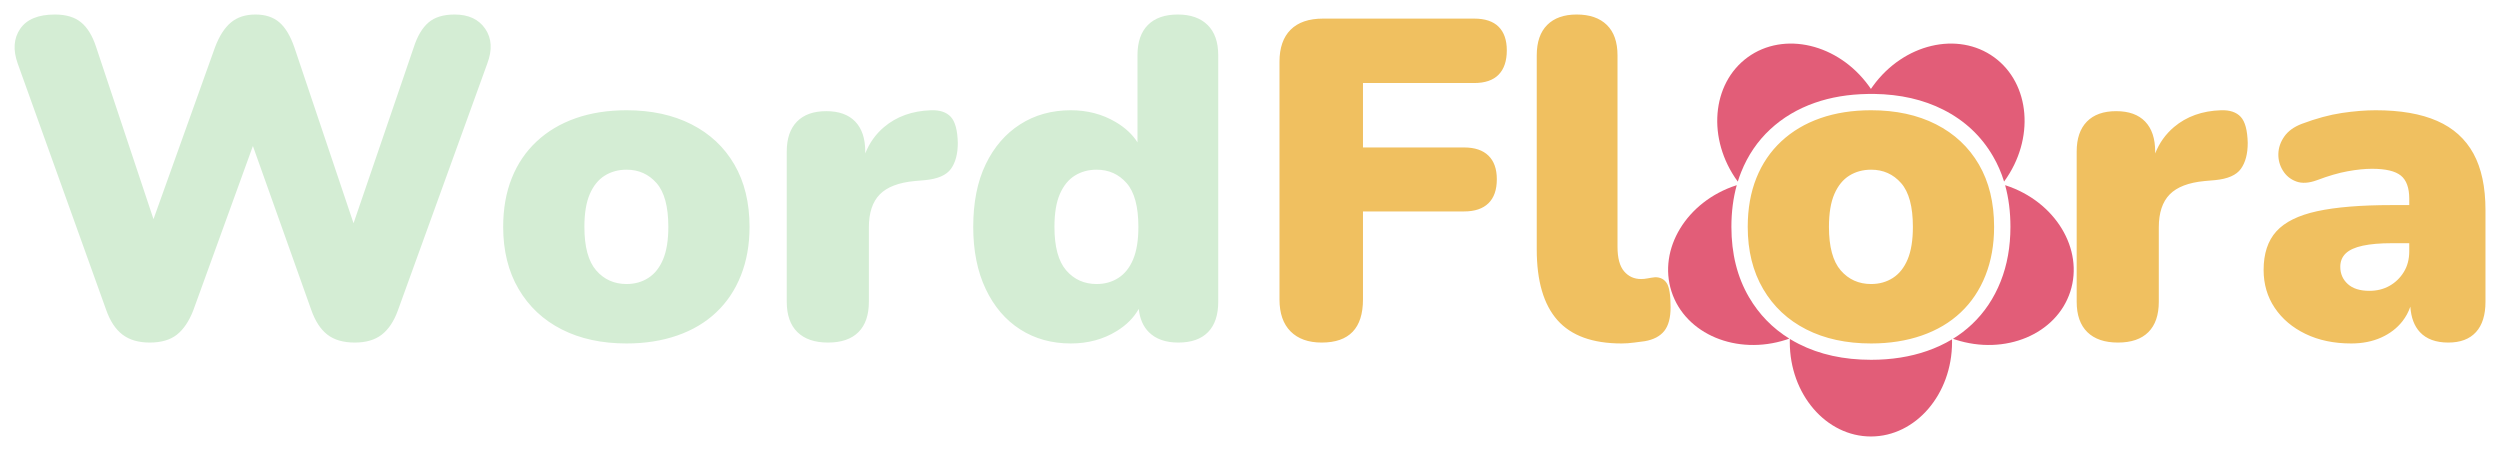
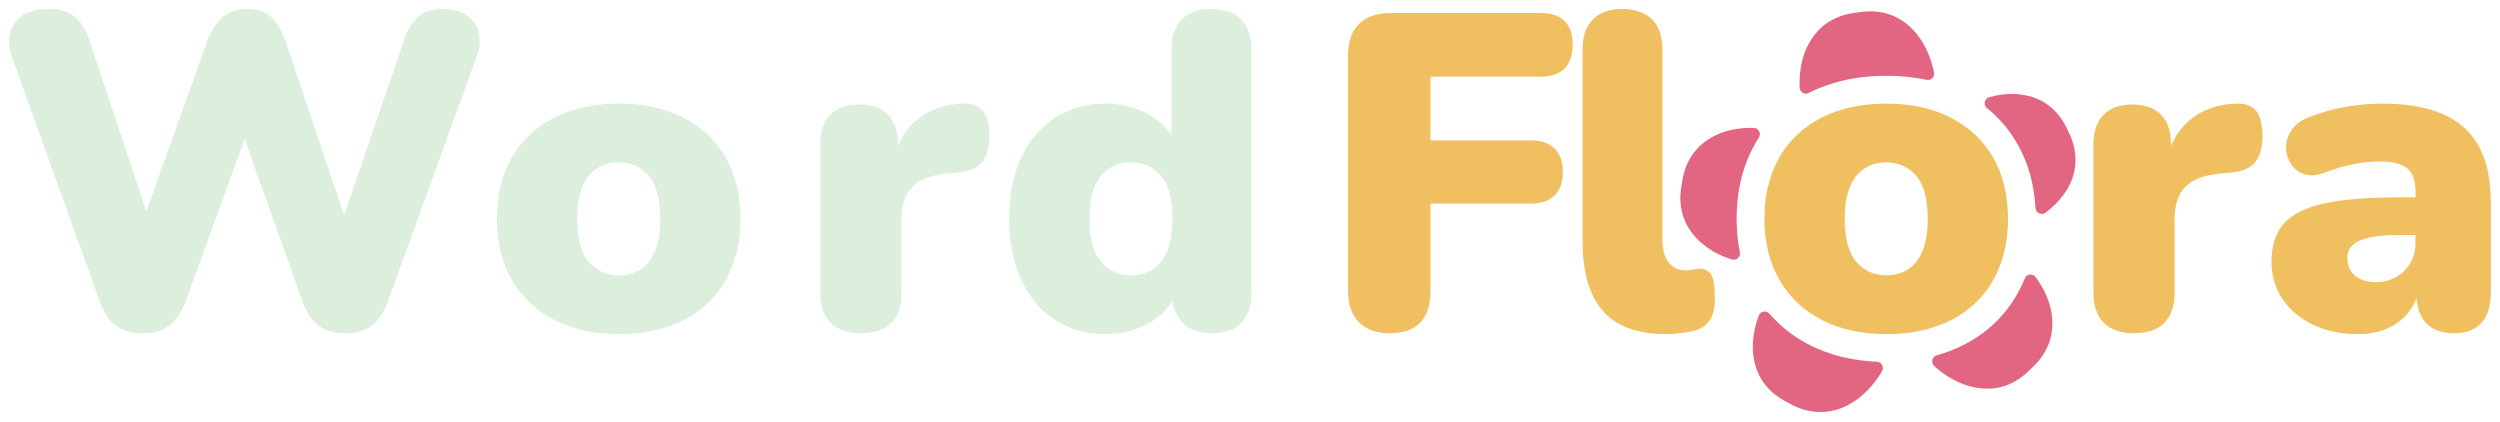
- <svg xmlns="http://www.w3.org/2000/svg" width="5510" height="994" viewBox="8 34 5510 994" role="img" aria-label="WordFlora">
-   <path fill="#E25D78" d="M4425.5 433.5C4425.3 433.8 4425.2 434 4425 434.2Q4415.8 404.4 4400.6 378.4Q4361.8 311.7 4291.3 275.9Q4225.1 242.3 4138.5 241Q4135.3 241 4132 241Q4128.3 241 4124.6 241.1Q4124.5 241.1 4124.5 241.1Q4060.8 242.1 4008.1 260.5Q3951 280.5 3909.5 319.1Q3867.6 358.1 3845.6 413.1Q3841.4 423.5 3838.1 434.3C3837.9 434.1 3837.7 433.8 3837.5 433.5C3770 340.6 3780.1 218.3 3859.9 160.2C3939.8 102.2 4059.3 130.4 4126.8 223.3C4128.4 225.6 4130 227.8 4131.5 230C4133 227.8 4134.6 225.6 4136.2 223.3C4203.7 130.4 4323.2 102.2 4403.1 160.2C4482.9 218.3 4493 340.6 4425.5 433.5ZM3952.7 788.1C3952.7 785.7 3952.7 783.3 3952.8 781Q3962.4 786.9 3972.7 792.1Q4041.4 827 4132 827Q4199.1 827 4255.3 807.5Q4284.9 797.2 4310.2 782C4310.3 784 4310.3 786.1 4310.3 788.1C4310.3 902.9 4230.2 996 4131.5 996C4032.8 996 3952.7 902.9 3952.7 788.1ZM3834.6 442.5Q3835.2 442.3 3835.8 442.1Q3824 484.5 3824 534Q3824 622.8 3862.9 689.2Q3896.2 746 3951.7 780.3C3949.5 781.1 3947.3 781.8 3945.1 782.6C3835.9 818 3722.6 770.7 3692.1 676.8C3661.6 582.9 3725.4 478 3834.6 442.5ZM4317.9 782.6C4316.1 782 4314.2 781.3 4312.4 780.7Q4335.1 766.7 4354.2 748.7Q4395.5 709.7 4417.5 654.2Q4439 599.9 4439 534Q4439 484.4 4427.3 442.1C4427.7 442.2 4428 442.4 4428.4 442.5C4537.6 478 4601.4 582.9 4570.9 676.8C4540.4 770.7 4427.1 818 4317.9 782.6Z" />
-   <path fill="#D4EDD4" d="M338 789Q301 789 278 771.5Q255 754 242 717L47 174Q31 129 52.5 97.5Q74 66 129 66Q166 66 187 83.5Q208 101 220 138L346.3 517L482 138Q496 101 517 83.5Q538 66 571 66Q604 66 624 83.5Q644 101 657 139L787.2 526.1L920 138Q932 101 952.5 83.5Q973 66 1010 66Q1056 66 1077.5 97.5Q1099 129 1082 174L885 718Q872 754 849.5 771.5Q827 789 790 789Q752 789 729.5 771.5Q707 754 694 717L565.4 355.8L434 718Q420 754 398 771.5Q376 789 338 789ZM2368 791Q2305 791 2256.5 760Q2208 729 2180.5 671Q2153 613 2153 534Q2153 453 2180.5 396Q2208 339 2256.5 308Q2305 277 2368 277Q2423 277 2467 303Q2498.4 321.5 2515 347.7V156Q2515 112 2538 89Q2561 66 2604 66Q2646 66 2669.5 89Q2693 112 2693 156V699Q2693 743 2670.5 766Q2648 789 2605 789Q2563 789 2540 766Q2521.3 747.3 2517.8 714.8Q2501.6 743.7 2469.5 763.5Q2425 791 2368 791ZM1389 791Q1307 791 1246 760Q1185 729 1151 671Q1117 613 1117 534Q1117 474 1136 426.5Q1155 379 1191 345.5Q1227 312 1277 294.5Q1327 277 1389 277Q1471 277 1532 308Q1593 339 1626.5 396.5Q1660 454 1660 534Q1660 593 1641 641Q1622 689 1586.5 722.5Q1551 756 1500.5 773.5Q1450 791 1389 791ZM1833 789Q1789 789 1765.5 766Q1742 743 1742 699V368Q1742 325 1764.5 302Q1787 279 1829 279Q1871 279 1893 302Q1915 325 1915 368V372.2Q1928.7 337.5 1956.5 314Q1998 279 2060 277Q2089 276 2103.5 291.5Q2118 307 2119 349Q2119 385 2104 406Q2089 427 2047 431L2024 433Q1971 438 1947 462.5Q1923 487 1923 535V699Q1923 743 1900 766Q1877 789 1833 789ZM1389 660Q1416 660 1437 646.5Q1458 633 1469.5 605.5Q1481 578 1481 534Q1481 467 1455 437.5Q1429 408 1389 408Q1362 408 1341 421Q1320 434 1308 461.5Q1296 489 1296 534Q1296 600 1322 630Q1348 660 1389 660ZM2425 660Q2452 660 2473 646.5Q2494 633 2505.5 605.5Q2517 578 2517 534Q2517 467 2491 437.5Q2465 408 2425 408Q2398 408 2377 421Q2356 434 2344 461.5Q2332 489 2332 534Q2332 600 2358 630Q2384 660 2425 660Z" />
-   <path fill="#F0C060" d="M4132 791Q4050 791 3989 760Q3928 729 3894 671Q3860 613 3860 534Q3860 474 3879 426.5Q3898 379 3934 345.5Q3970 312 4020 294.5Q4070 277 4132 277Q4214 277 4275 308Q4336 339 4369.5 396.5Q4403 454 4403 534Q4403 593 4384 641Q4365 689 4329.5 722.5Q4294 756 4243.5 773.5Q4193 791 4132 791ZM2921 789Q2877 789 2852.5 764.5Q2828 740 2828 694V170Q2828 124 2852.5 99.5Q2877 75 2924 75H3257Q3293 75 3311 93Q3329 111 3329 145Q3329 180 3311 198.5Q3293 217 3257 217H3012V359H3235Q3270 359 3288.5 377Q3307 395 3307 429Q3307 464 3288.5 482Q3270 500 3235 500H3012V694Q3012 789 2921 789ZM5190 791Q5133 791 5089.5 770Q5046 749 5021.5 712.5Q4997 676 4997 629Q4997 575 5025 544Q5053 513 5115 499.5Q5177 486 5280 486H5318V472Q5318 436 5299.5 421Q5281 406 5236 406Q5212 406 5182 411.5Q5152 417 5115 431Q5088 441 5069 434Q5050 427 5039.5 410Q5029 393 5029.5 373Q5030 353 5042.5 335Q5055 317 5081 307Q5129 289 5169.5 283Q5210 277 5244 277Q5326 277 5379.5 300.5Q5433 324 5459.5 372.5Q5486 421 5486 497V699Q5486 743 5465 766Q5444 789 5404 789Q5363 789 5341.5 766Q5322.8 745.9 5320.4 709.9Q5314.2 727.7 5303 742Q5285 765 5256 778Q5227 791 5190 791ZM3582 791Q3486 791 3440.5 739.5Q3395 688 3395 584V156Q3395 112 3418 89Q3441 66 3483 66Q3526 66 3549.5 89Q3573 112 3573 156V578Q3573 615 3587.5 632Q3602 649 3625 649Q3632 649 3639.5 647.5Q3647 646 3656 645Q3673 645 3681.5 658Q3690 671 3690 711Q3690 746 3676 763.5Q3662 781 3633 786Q3625 787 3610 789Q3595 791 3582 791ZM4676 789Q4632 789 4608.5 766Q4585 743 4585 699V368Q4585 325 4607.5 302Q4630 279 4672 279Q4714 279 4736 302Q4758 325 4758 368V372.2Q4771.7 337.5 4799.5 314Q4841 279 4903 277Q4932 276 4946.5 291.5Q4961 307 4962 349Q4962 385 4947 406Q4932 427 4890 431L4867 433Q4814 438 4790 462.5Q4766 487 4766 535V699Q4766 743 4743 766Q4720 789 4676 789ZM4132 660Q4159 660 4180 646.5Q4201 633 4212.5 605.5Q4224 578 4224 534Q4224 467 4198 437.5Q4172 408 4132 408Q4105 408 4084 421Q4063 434 4051 461.5Q4039 489 4039 534Q4039 600 4065 630Q4091 660 4132 660ZM5318 570H5280Q5241 570 5215.5 575.5Q5190 581 5178 592.5Q5166 604 5166 622Q5166 645 5182.5 660Q5199 675 5230 675Q5255 675 5274.5 664Q5294 653 5306 633.5Q5318 614 5318 588V570Z" />
+ <svg xmlns="http://www.w3.org/2000/svg" width="5574" height="939" viewBox="20 46 5574 939" role="img" aria-label="WordFlora">
+   <path fill="#E26582" d="M4315.4 224Q4273.4 215 4226 215Q4153.5 215 4093.5 236Q4072.2 243.4 4052.9 253.3Q4047.7 255.9 4042.2 254.1Q4036.7 252.3 4034.1 247.2Q4032.7 244.5 4032.5 241.5Q4031.5 219.4 4034.8 198.2Q4039.9 165.5 4055 139.7Q4088.9 81.5 4160.8 73.9Q4234.1 61 4283.3 110.4Q4305 132.3 4318.5 163.7Q4327.5 184.6 4332.1 207.6Q4333.2 213.3 4330 218.1Q4326.8 223 4321.1 224.1Q4318.2 224.7 4315.4 224ZM3965.2 745.4Q4002.1 788.4 4054.9 815.3Q4120.9 848.8 4204.7 852.5Q4210.5 852.8 4214.4 857.1Q4218.3 861.3 4218.1 867.1Q4217.9 870.6 4216.2 873.6Q4204.4 893.8 4189.1 910.7Q4165.6 936.7 4137.3 950.6Q4107.2 965.5 4075.4 964.6Q4040.9 963.6 4007.4 944.2Q3943.6 913.1 3930.8 848.6Q3925.2 819.9 3930.8 788.1Q3934.2 768.6 3941.5 749.5Q3943.5 744.1 3948.8 741.8Q3954.1 739.4 3959.5 741.5Q3962.9 742.7 3965.2 745.4ZM4338.2 838.2Q4348.1 835.4 4357.8 832.1Q4420.9 810.2 4466.1 767.6Q4510.4 725.7 4534.4 666.9Q4536.6 661.5 4542 659.3Q4547.3 657 4552.7 659.2Q4556.3 660.7 4558.6 663.8Q4570.4 679.7 4578.8 696.9Q4593 726 4595.5 755.1Q4601 820.7 4548.2 868.2Q4496.3 922.1 4426.9 910.5Q4396.4 905.4 4366.8 887.6Q4348.7 876.7 4332.6 862.1Q4328.3 858.2 4328 852.4Q4327.8 846.6 4331.7 842.3Q4334.4 839.3 4338.2 838.2ZM3881.2 624.4Q3838.6 611.3 3809 583.6Q3768.3 545.6 3766.5 491.7Q3766.5 491.4 3766.5 491.2V482.5Q3766.5 482.3 3766.5 482.1Q3767 468.2 3770.1 453.7Q3779.8 384.4 3836.1 352.4Q3861 338.1 3892.5 333.4Q3911 330.6 3930.2 331.2Q3936 331.4 3940 335.7Q3943.9 339.9 3943.7 345.7Q3943.6 349.6 3941.5 352.8Q3926.3 376.4 3915.4 403.5Q3892 462.1 3892 534Q3892 573.1 3899.1 608.3Q3900.2 614 3897 618.8Q3893.8 623.6 3888.1 624.8Q3884.6 625.5 3881.2 624.4ZM4647.5 398.1V406.5Q4647.5 406.8 4647.5 407.1Q4646 445.7 4621.1 480Q4604.7 502.6 4580.5 520.2Q4575.9 523.6 4570.1 522.7Q4564.4 521.8 4561 517.2Q4558.6 513.8 4558.3 509.7Q4553.7 428.1 4517.1 365.3Q4490.4 319.5 4450.2 287Q4445.7 283.4 4445.1 277.6Q4444.5 271.8 4448.2 267.3Q4451 263.9 4455.3 262.7Q4471.1 258.2 4487.1 256.4Q4517.1 253.2 4543.6 260.1Q4603.1 275.7 4630.2 336.6Q4646.3 367 4647.5 397.5Q4647.5 397.8 4647.5 398.1Z" />
+   <path fill="#DCEEDC" d="M338 789Q301 789 278 771.5Q255 754 242 717L47 174Q31 129 52.5 97.5Q74 66 129 66Q166 66 187 83.5Q208 101 220 138L346.3 517L482 138Q496 101 517 83.5Q538 66 571 66Q604 66 624 83.5Q644 101 657 139L787.2 526.1L920 138Q932 101 952.5 83.5Q973 66 1010 66Q1056 66 1077.5 97.5Q1099 129 1082 174L885 718Q872 754 849.5 771.5Q827 789 790 789Q752 789 729.5 771.5Q707 754 694 717L565.4 355.8L434 718Q420 754 398 771.5Q376 789 338 789ZM2485 791Q2422 791 2373.5 760Q2325 729 2297.5 671Q2270 613 2270 534Q2270 453 2297.5 396Q2325 339 2373.5 308Q2422 277 2485 277Q2540 277 2584 303Q2615.4 321.5 2632 347.7V156Q2632 112 2655 89Q2678 66 2721 66Q2763 66 2786.5 89Q2810 112 2810 156V699Q2810 743 2787.5 766Q2765 789 2722 789Q2680 789 2657 766Q2638.3 747.3 2634.8 714.8Q2618.6 743.7 2586.5 763.5Q2542 791 2485 791ZM1400 791Q1318 791 1257 760Q1196 729 1162 671Q1128 613 1128 534Q1128 474 1147 426.5Q1166 379 1202 345.5Q1238 312 1288 294.5Q1338 277 1400 277Q1482 277 1543 308Q1604 339 1637.5 396.5Q1671 454 1671 534Q1671 593 1652 641Q1633 689 1597.5 722.5Q1562 756 1511.5 773.5Q1461 791 1400 791ZM1940 789Q1896 789 1872.5 766Q1849 743 1849 699V368Q1849 325 1871.5 302Q1894 279 1936 279Q1978 279 2000 302Q2022 325 2022 368V372.2Q2035.7 337.5 2063.5 314Q2105 279 2167 277Q2196 276 2210.5 291.5Q2225 307 2226 349Q2226 385 2211 406Q2196 427 2154 431L2131 433Q2078 438 2054 462.5Q2030 487 2030 535V699Q2030 743 2007 766Q1984 789 1940 789ZM1400 660Q1427 660 1448 646.5Q1469 633 1480.5 605.5Q1492 578 1492 534Q1492 467 1466 437.5Q1440 408 1400 408Q1373 408 1352 421Q1331 434 1319 461.5Q1307 489 1307 534Q1307 600 1333 630Q1359 660 1400 660ZM2542 660Q2569 660 2590 646.5Q2611 633 2622.5 605.5Q2634 578 2634 534Q2634 467 2608 437.5Q2582 408 2542 408Q2515 408 2494 421Q2473 434 2461 461.5Q2449 489 2449 534Q2449 600 2475 630Q2501 660 2542 660Z" />
+   <path fill="#F0C060" d="M4226 791Q4144 791 4083 760Q4022 729 3988 671Q3954 613 3954 534Q3954 474 3973 426.5Q3992 379 4028 345.5Q4064 312 4114 294.5Q4164 277 4226 277Q4308 277 4369 308Q4430 339 4463.5 396.5Q4497 454 4497 534Q4497 593 4478 641Q4459 689 4423.5 722.5Q4388 756 4337.5 773.5Q4287 791 4226 791ZM3118.5 789Q3074.5 789 3050 764.5Q3025.5 740 3025.5 694V170Q3025.5 124 3050 99.5Q3074.5 75 3121.5 75H3454.5Q3490.5 75 3508.5 93Q3526.5 111 3526.5 145Q3526.5 180 3508.5 198.5Q3490.5 217 3454.5 217H3209.5V359H3432.5Q3467.5 359 3486 377Q3504.5 395 3504.5 429Q3504.5 464 3486 482Q3467.5 500 3432.5 500H3209.5V694Q3209.5 789 3118.5 789ZM5277.5 791Q5220.5 791 5177 770Q5133.5 749 5109 712.5Q5084.5 676 5084.5 629Q5084.5 575 5112.5 544Q5140.5 513 5202.5 499.5Q5264.5 486 5367.5 486H5405.5V472Q5405.5 436 5387 421Q5368.5 406 5323.5 406Q5299.5 406 5269.5 411.5Q5239.5 417 5202.5 431Q5175.5 441 5156.5 434Q5137.5 427 5127 410Q5116.5 393 5117 373Q5117.5 353 5130 335Q5142.5 317 5168.5 307Q5216.5 289 5257 283Q5297.5 277 5331.5 277Q5413.5 277 5467 300.5Q5520.5 324 5547 372.5Q5573.5 421 5573.5 497V699Q5573.5 743 5552.5 766Q5531.5 789 5491.5 789Q5450.5 789 5429 766Q5410.3 745.9 5407.9 709.9Q5401.7 727.7 5390.5 742Q5372.5 765 5343.5 778Q5314.5 791 5277.5 791ZM3735.5 791Q3639.5 791 3594 739.5Q3548.5 688 3548.5 584V156Q3548.5 112 3571.5 89Q3594.5 66 3636.5 66Q3679.5 66 3703 89Q3726.5 112 3726.5 156V578Q3726.5 615 3741 632Q3755.5 649 3778.5 649Q3785.5 649 3793 647.5Q3800.5 646 3809.5 645Q3826.5 645 3835 658Q3843.5 671 3843.5 711Q3843.5 746 3829.5 763.5Q3815.5 781 3786.5 786Q3778.5 787 3763.5 789Q3748.5 791 3735.5 791ZM4778.5 789Q4734.5 789 4711 766Q4687.5 743 4687.5 699V368Q4687.5 325 4710 302Q4732.5 279 4774.5 279Q4816.5 279 4838.5 302Q4860.5 325 4860.5 368V372.2Q4874.2 337.5 4902 314Q4943.5 279 5005.5 277Q5034.5 276 5049 291.5Q5063.5 307 5064.5 349Q5064.5 385 5049.5 406Q5034.5 427 4992.5 431L4969.5 433Q4916.5 438 4892.5 462.5Q4868.5 487 4868.5 535V699Q4868.5 743 4845.5 766Q4822.5 789 4778.5 789ZM4226 660Q4253 660 4274 646.5Q4295 633 4306.5 605.5Q4318 578 4318 534Q4318 467 4292 437.5Q4266 408 4226 408Q4199 408 4178 421Q4157 434 4145 461.5Q4133 489 4133 534Q4133 600 4159 630Q4185 660 4226 660ZM5405.5 570H5367.5Q5328.5 570 5303 575.5Q5277.5 581 5265.5 592.5Q5253.5 604 5253.5 622Q5253.5 645 5270 660Q5286.5 675 5317.5 675Q5342.5 675 5362 664Q5381.5 653 5393.5 633.5Q5405.5 614 5405.5 588V570Z" />
</svg>
